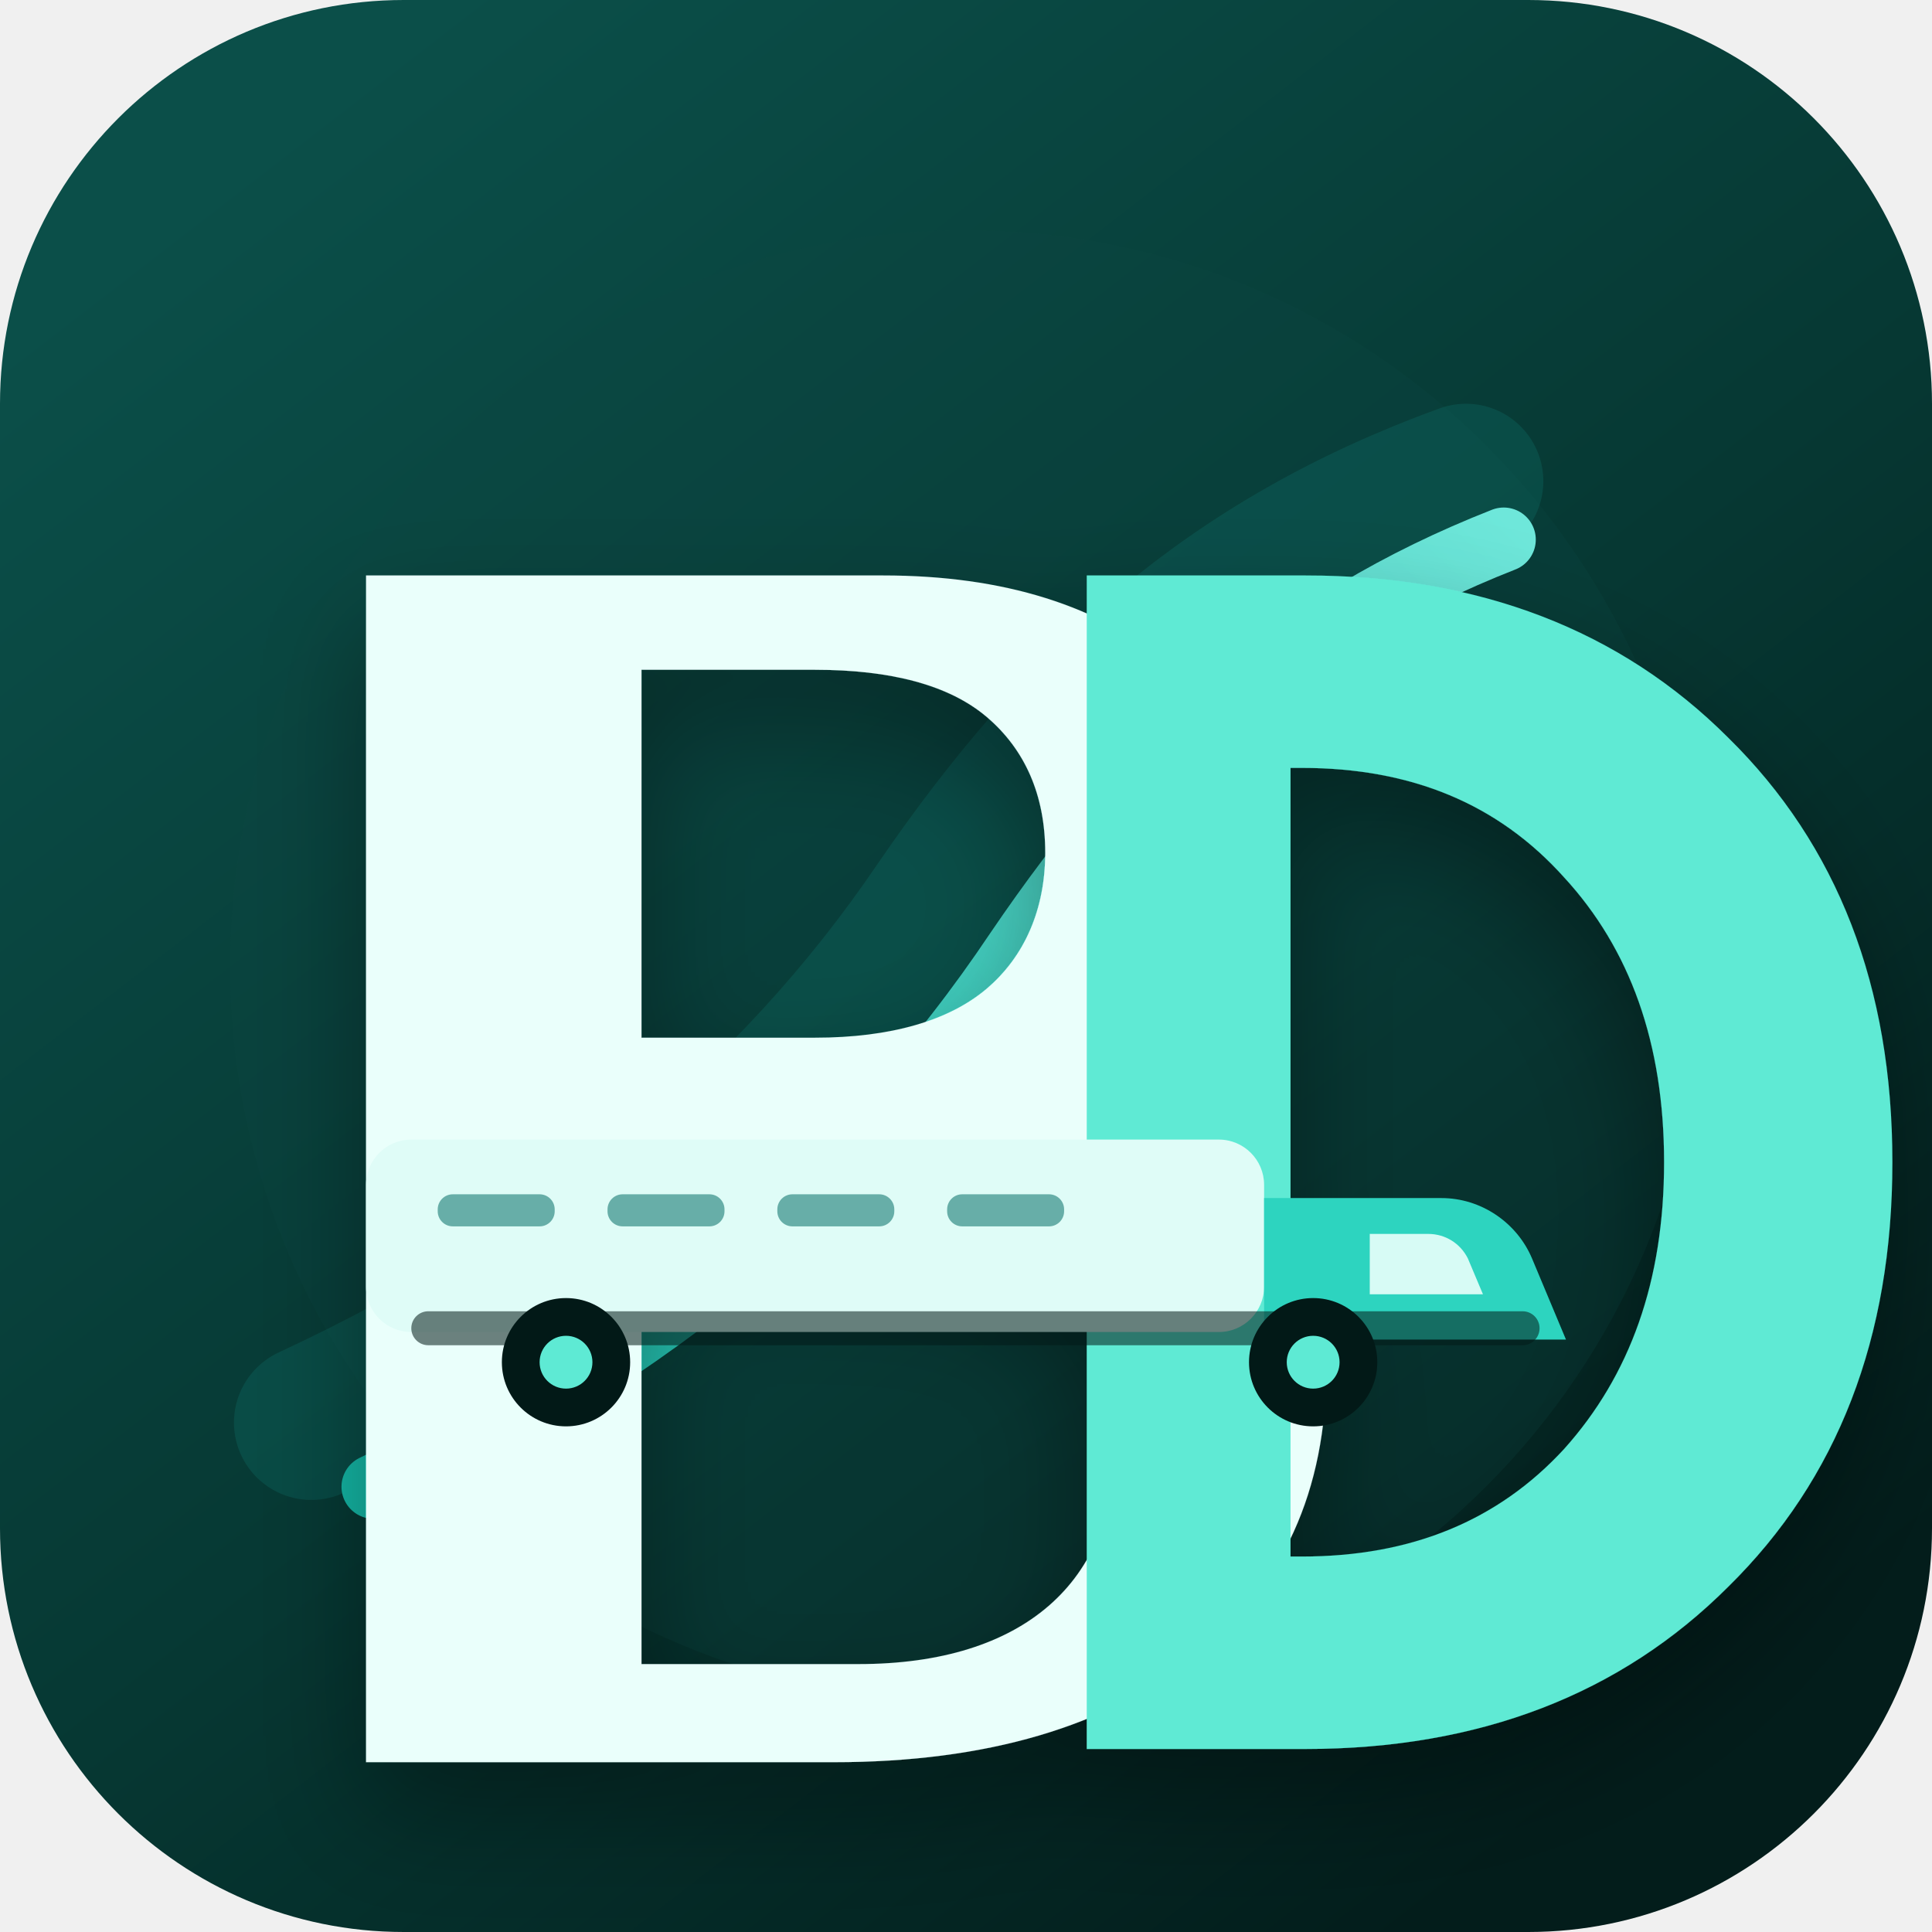
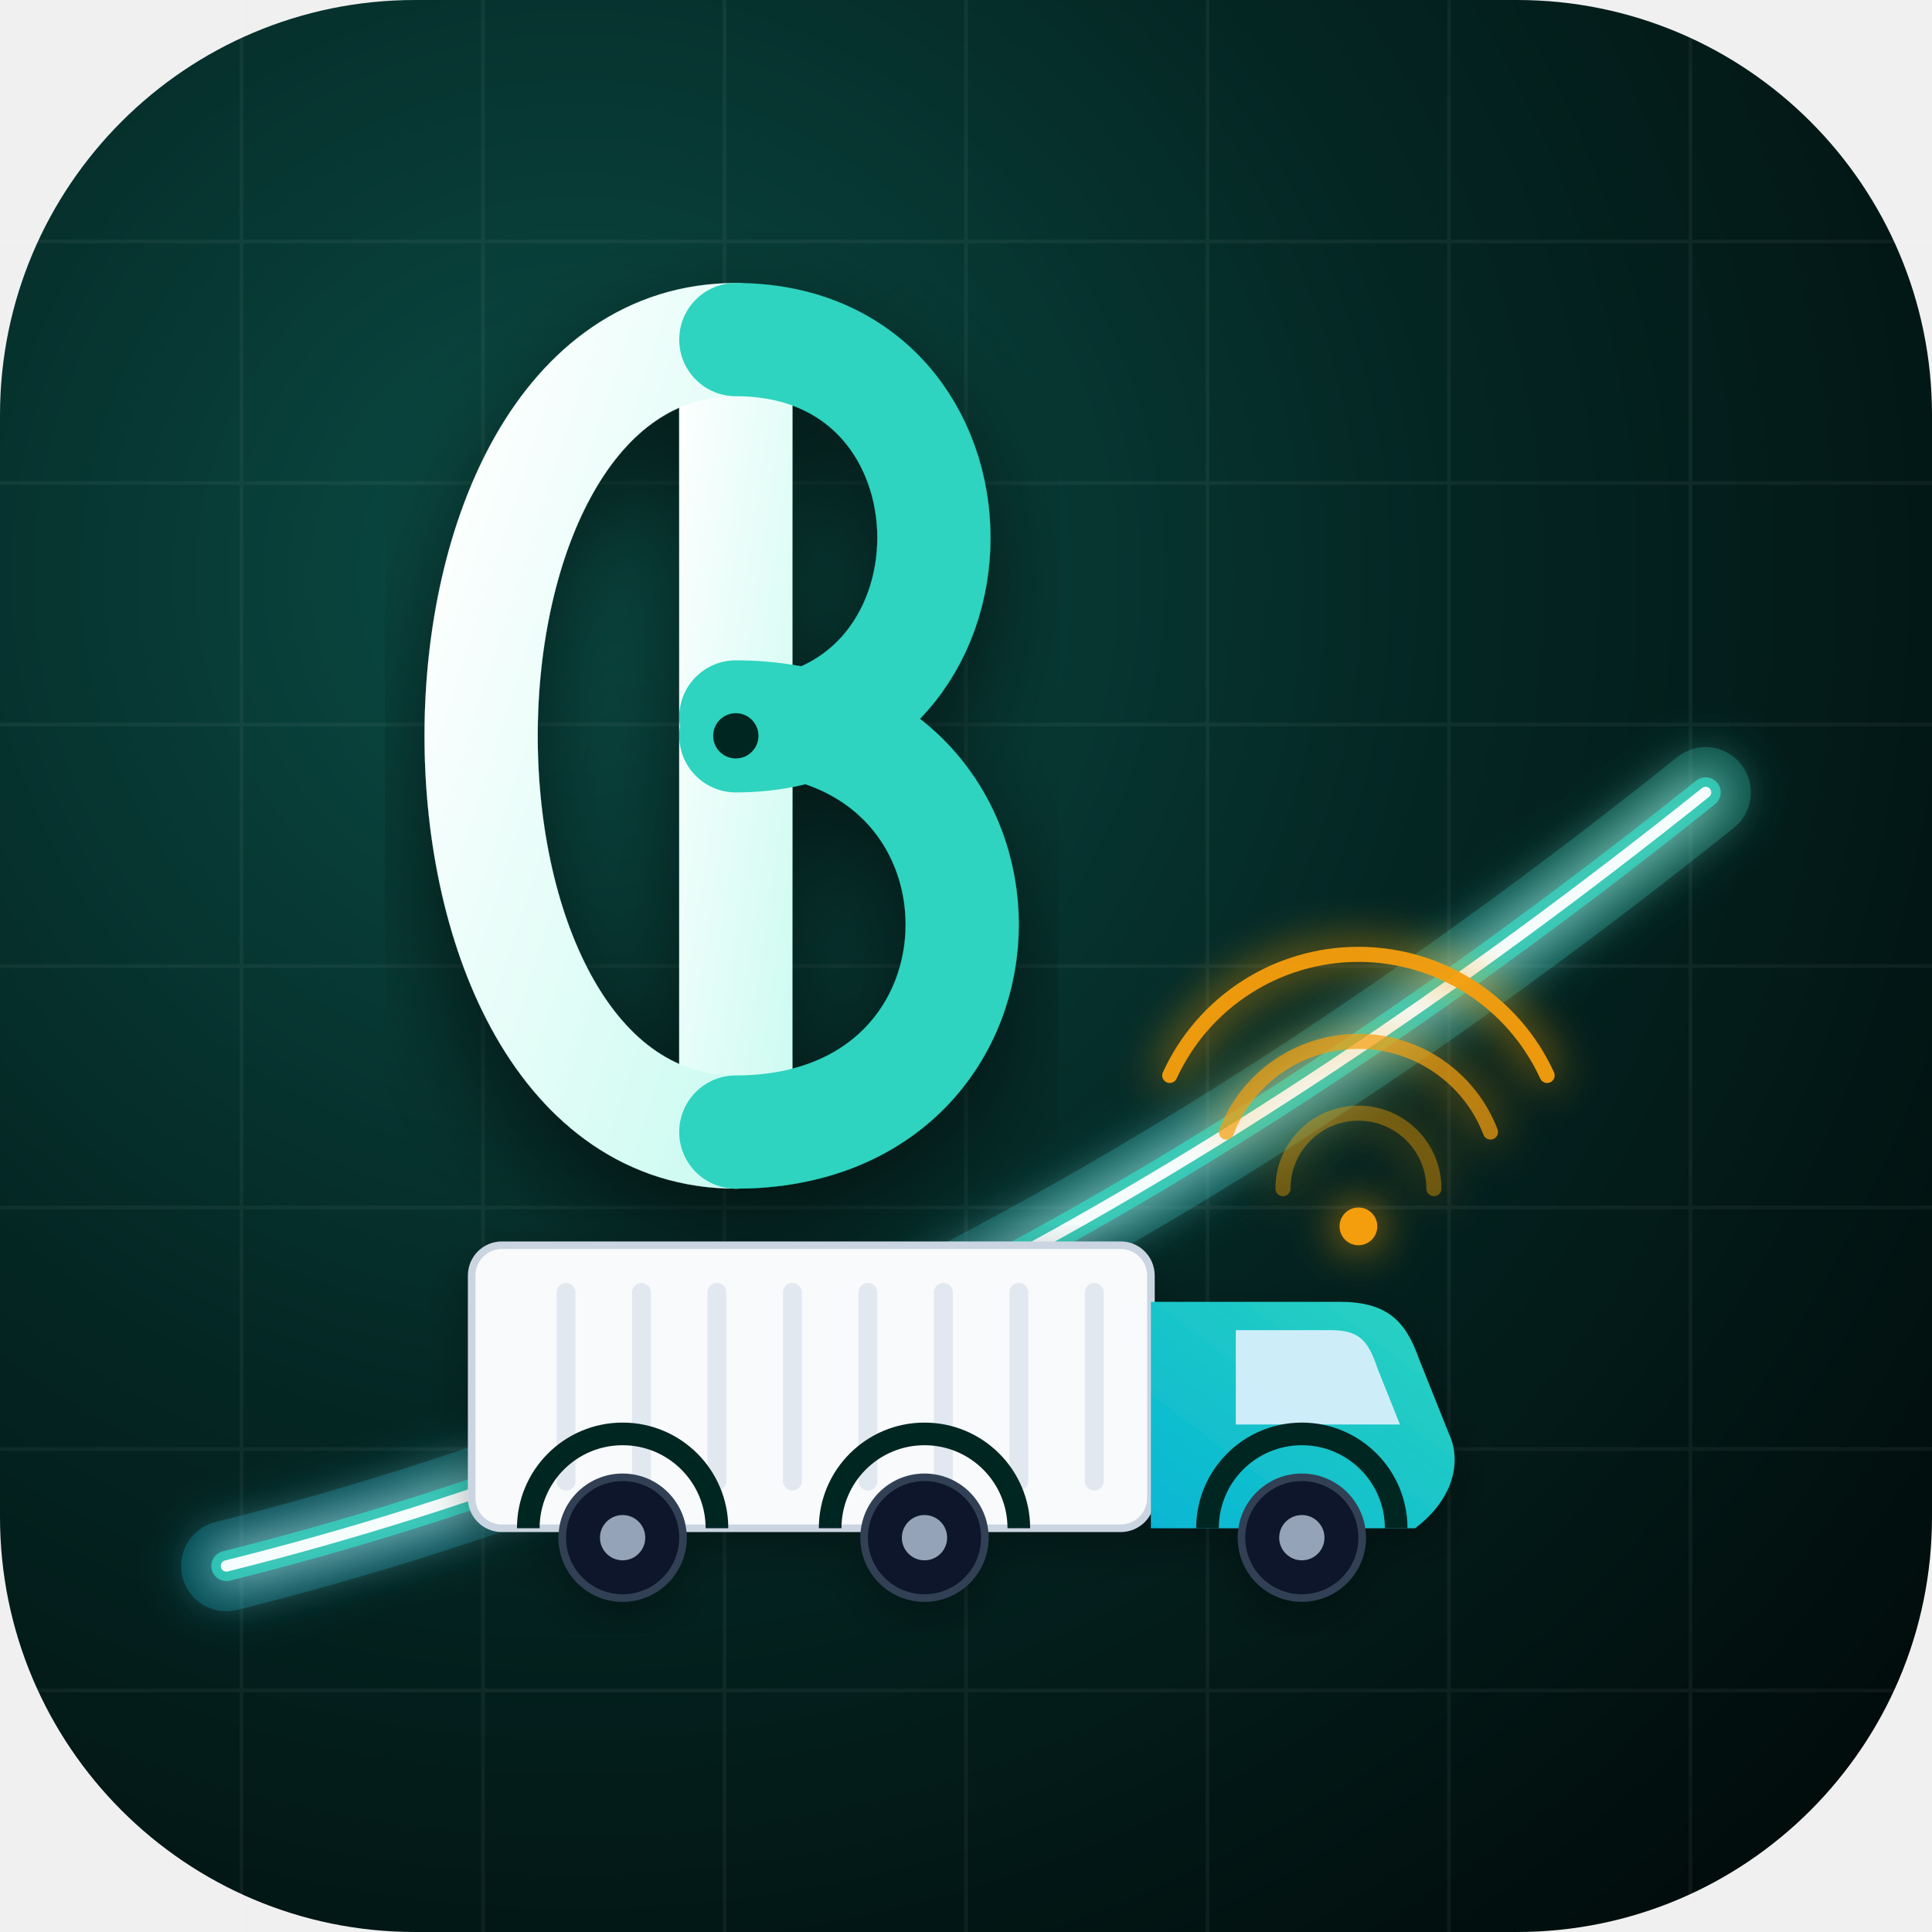
- <svg xmlns="http://www.w3.org/2000/svg" width="1024" height="1024" viewBox="0 0 1024 1024" role="img" aria-label="Dong Bac Transport app icon">
+ <svg xmlns="http://www.w3.org/2000/svg" width="1024" height="1024" viewBox="0 0 1024 1024" role="img" aria-label="Van Tai Dong Bac App Icon">
  <defs>
-     <linearGradient id="bg" x1="164" y1="56" x2="850" y2="944" gradientUnits="userSpaceOnUse">
-       <stop offset="0" stop-color="#0b4f49" />
-       <stop offset="0.55" stop-color="#063833" />
-       <stop offset="1" stop-color="#031d1b" />
+     <radialGradient id="bg" cx="30%" cy="30%" r="90%">
+       <stop offset="0%" stop-color="#0b4c45" />
+       <stop offset="50%" stop-color="#042623" />
+       <stop offset="100%" stop-color="#010c0b" />
+     </radialGradient>
+     <linearGradient id="roadGrad" x1="0%" y1="100%" x2="100%" y2="0%">
+       <stop offset="0%" stop-color="#06b6d4" />
+       <stop offset="100%" stop-color="#2dd4bf" />
    </linearGradient>
-     <linearGradient id="teal" x1="242" y1="806" x2="770" y2="246" gradientUnits="userSpaceOnUse">
-       <stop offset="0" stop-color="#14b8a6" />
-       <stop offset="1" stop-color="#6ee7da" />
+     <linearGradient id="dbGrad" x1="0%" y1="0%" x2="100%" y2="100%">
+       <stop offset="0%" stop-color="#ffffff" />
+       <stop offset="100%" stop-color="#ccfbf1" />
    </linearGradient>
+     <linearGradient id="pulseGrad" x1="0%" y1="100%" x2="0%" y2="0%">
+       <stop offset="0%" stop-color="#f59e0b" stop-opacity="0.2" />
+       <stop offset="100%" stop-color="#f59e0b" stop-opacity="1" />
+     </linearGradient>
+     <filter id="glow" x="-20%" y="-20%" width="140%" height="140%">
+       <feGaussianBlur stdDeviation="12" result="blur" />
+       <feComposite in="SourceGraphic" in2="blur" operator="over" />
+     </filter>
    <filter id="shadow" x="-20%" y="-20%" width="140%" height="150%">
-       <feDropShadow dx="0" dy="28" stdDeviation="30" flood-color="#001311" flood-opacity="0.36" />
+       <feDropShadow dx="0" dy="24" stdDeviation="28" flood-color="#000605" flood-opacity="0.6" />
+     </filter>
+     <filter id="softShadow" x="-10%" y="-10%" width="120%" height="120%">
+       <feDropShadow dx="0" dy="8" stdDeviation="12" flood-color="#000000" flood-opacity="0.3" />
    </filter>
  </defs>
-   <rect width="1024" height="1024" rx="214" fill="url(#bg)" />
-   <circle cx="512" cy="512" r="390" fill="#0c4741" opacity="0.26" />
-   <path d="M165 754c146-68 256-158 334-273 74-108 154-181 278-226" fill="none" stroke="#0f766e" stroke-width="82" stroke-linecap="round" opacity="0.28" />
-   <path d="M198 788c148-70 260-163 341-284 72-106 146-174 258-218" fill="none" stroke="url(#teal)" stroke-width="34" stroke-linecap="round" />
-   <path d="M292 725c68-44 128-96 180-156" fill="none" stroke="#ecfeff" stroke-width="15" stroke-linecap="round" opacity="0.94" />
-   <path d="M572 426c33-35 70-64 114-86" fill="none" stroke="#ecfeff" stroke-width="15" stroke-linecap="round" opacity="0.94" />
+   <rect width="1024" height="1024" rx="220" fill="url(#bg)" />
+   <g opacity="0.05" stroke="#ffffff" stroke-width="2">
+     <line x1="128" y1="0" x2="128" y2="1024" />
+     <line x1="256" y1="0" x2="256" y2="1024" />
+     <line x1="384" y1="0" x2="384" y2="1024" />
+     <line x1="512" y1="0" x2="512" y2="1024" />
+     <line x1="640" y1="0" x2="640" y2="1024" />
+     <line x1="768" y1="0" x2="768" y2="1024" />
+     <line x1="896" y1="0" x2="896" y2="1024" />
+     <line x1="0" y1="128" x2="1024" y2="128" />
+     <line x1="0" y1="256" x2="1024" y2="256" />
+     <line x1="0" y1="384" x2="1024" y2="384" />
+     <line x1="0" y1="512" x2="1024" y2="512" />
+     <line x1="0" y1="640" x2="1024" y2="640" />
+     <line x1="0" y1="768" x2="1024" y2="768" />
+     <line x1="0" y1="896" x2="1024" y2="896" />
+   </g>
+   <g filter="url(#glow)">
+     <path d="M 120,830 Q 320,780 512,680 T 904,420" fill="none" stroke="url(#roadGrad)" stroke-width="48" stroke-linecap="round" opacity="0.25" />
+     <path d="M 120,830 Q 320,780 512,680 T 904,420" fill="none" stroke="#2dd4bf" stroke-width="16" stroke-linecap="round" opacity="0.8" />
+     <path d="M 120,830 Q 320,780 512,680 T 904,420" fill="none" stroke="#ffffff" stroke-width="6" stroke-linecap="round" opacity="0.95" />
+   </g>
+   <g filter="url(#glow)">
+     <path d="M 680,630 A 40,40 0 0,1 760,630" fill="none" stroke="#f59e0b" stroke-width="8" stroke-linecap="round" opacity="0.4" />
+     <path d="M 650,600 A 75,75 0 0,1 790,600" fill="none" stroke="#f59e0b" stroke-width="8" stroke-linecap="round" opacity="0.7" />
+     <path d="M 620,570 A 110,110 0 0,1 820,570" fill="none" stroke="#f59e0b" stroke-width="8" stroke-linecap="round" opacity="0.95" />
+     <circle cx="720" cy="650" r="10" fill="#f59e0b" />
+   </g>
  <g filter="url(#shadow)">
-     <path d="M194 305h274c64 0 115 16 153 48 39 32 58 75 58 130 0 45-16 82-48 111 48 29 72 73 72 131 0 65-23 116-70 153-46 37-110 56-191 56H194V305zm238 245c40 0 71-9 91-26 20-17 31-42 31-72 0-31-11-55-31-72-20-17-51-25-91-25h-92v195h92zm23 332c44 0 78-11 101-31 23-20 35-49 35-86 0-36-12-64-35-84-23-20-57-30-101-30H340v231h115z" fill="#eafffb" />
-     <path d="M576 305h116c92 0 167 29 224 86 58 57 87 132 87 225s-29 168-87 225c-57 57-132 86-224 86H576V305zm114 520c58 0 104-19 139-57 35-39 53-89 53-152s-18-113-53-151c-35-39-81-58-139-58h-6v418h6z" fill="#5eead4" />
+     <rect x="360" y="180" width="60" height="420" rx="30" fill="url(#dbGrad)" />
+     <path d="M 390,180 C 210,180 210,600 390,600" fill="none" stroke="url(#dbGrad)" stroke-width="60" stroke-linecap="round" />
+     <path d="M 390,180 C 530,180 530,390 390,390" fill="none" stroke="#2dd4bf" stroke-width="60" stroke-linecap="round" />
+     <path d="M 390,380 C 550,380 550,600 390,600" fill="none" stroke="#2dd4bf" stroke-width="60" stroke-linecap="round" />
+     <circle cx="390" cy="390" r="12" fill="#042623" />
  </g>
-   <g transform="translate(194 604)">
-     <rect x="0" y="0" width="476" height="102" rx="24" fill="#dffcf7" />
-     <rect x="38" y="29" width="62" height="17" rx="8" fill="#0f766e" opacity="0.58" />
-     <rect x="128" y="29" width="62" height="17" rx="8" fill="#0f766e" opacity="0.58" />
-     <rect x="218" y="29" width="62" height="17" rx="8" fill="#0f766e" opacity="0.58" />
-     <rect x="308" y="29" width="62" height="17" rx="8" fill="#0f766e" opacity="0.58" />
-     <path d="M476 31h94c21 0 40 13 48 32l18 43H476V31z" fill="#2dd4bf" />
-     <path d="M532 50h31c9 0 17 5 21 13l8 19h-60V50z" fill="#eafffb" opacity="0.9" />
-     <rect x="24" y="91" width="598" height="18" rx="9" fill="#021917" opacity="0.55" />
-     <circle cx="106" cy="118" r="34" fill="#021917" />
-     <circle cx="106" cy="118" r="14" fill="#5eead4" />
-     <circle cx="502" cy="118" r="34" fill="#021917" />
-     <circle cx="502" cy="118" r="14" fill="#5eead4" />
+   <g filter="url(#softShadow)">
+     <rect x="250" y="660" width="360" height="150" rx="16" fill="#f8fafc" stroke="#cbd5e1" stroke-width="4" />
+     <g stroke="#e2e8f0" stroke-width="10" stroke-linecap="round">
+       <line x1="300" y1="685" x2="300" y2="785" />
+       <line x1="340" y1="685" x2="340" y2="785" />
+       <line x1="380" y1="685" x2="380" y2="785" />
+       <line x1="420" y1="685" x2="420" y2="785" />
+       <line x1="460" y1="685" x2="460" y2="785" />
+       <line x1="500" y1="685" x2="500" y2="785" />
+       <line x1="540" y1="685" x2="540" y2="785" />
+       <line x1="580" y1="685" x2="580" y2="785" />
+     </g>
+     <path d="M 610,690 L 710,690 C 735,690 745,700 752,720 L 768,760 C 775,775 770,795 750,810 L 610,810 Z" fill="url(#roadGrad)" />
+     <path d="M 655,705 L 705,705 C 720,705 725,710 730,725 L 742,755 L 655,755 Z" fill="#e0f2fe" opacity="0.9" />
+     <path d="M 280,810 A 50,50 0 0,1 380,810" fill="none" stroke="#042623" stroke-width="12" />
+     <path d="M 440,810 A 50,50 0 0,1 540,810" fill="none" stroke="#042623" stroke-width="12" />
+     <path d="M 640,810 A 50,50 0 0,1 740,810" fill="none" stroke="#042623" stroke-width="12" />
+     <circle cx="330" cy="815" r="32" fill="#0f172a" stroke="#334155" stroke-width="4" />
+     <circle cx="330" cy="815" r="12" fill="#94a3b8" />
+     <circle cx="490" cy="815" r="32" fill="#0f172a" stroke="#334155" stroke-width="4" />
+     <circle cx="490" cy="815" r="12" fill="#94a3b8" />
+     <circle cx="690" cy="815" r="32" fill="#0f172a" stroke="#334155" stroke-width="4" />
+     <circle cx="690" cy="815" r="12" fill="#94a3b8" />
  </g>
</svg>
